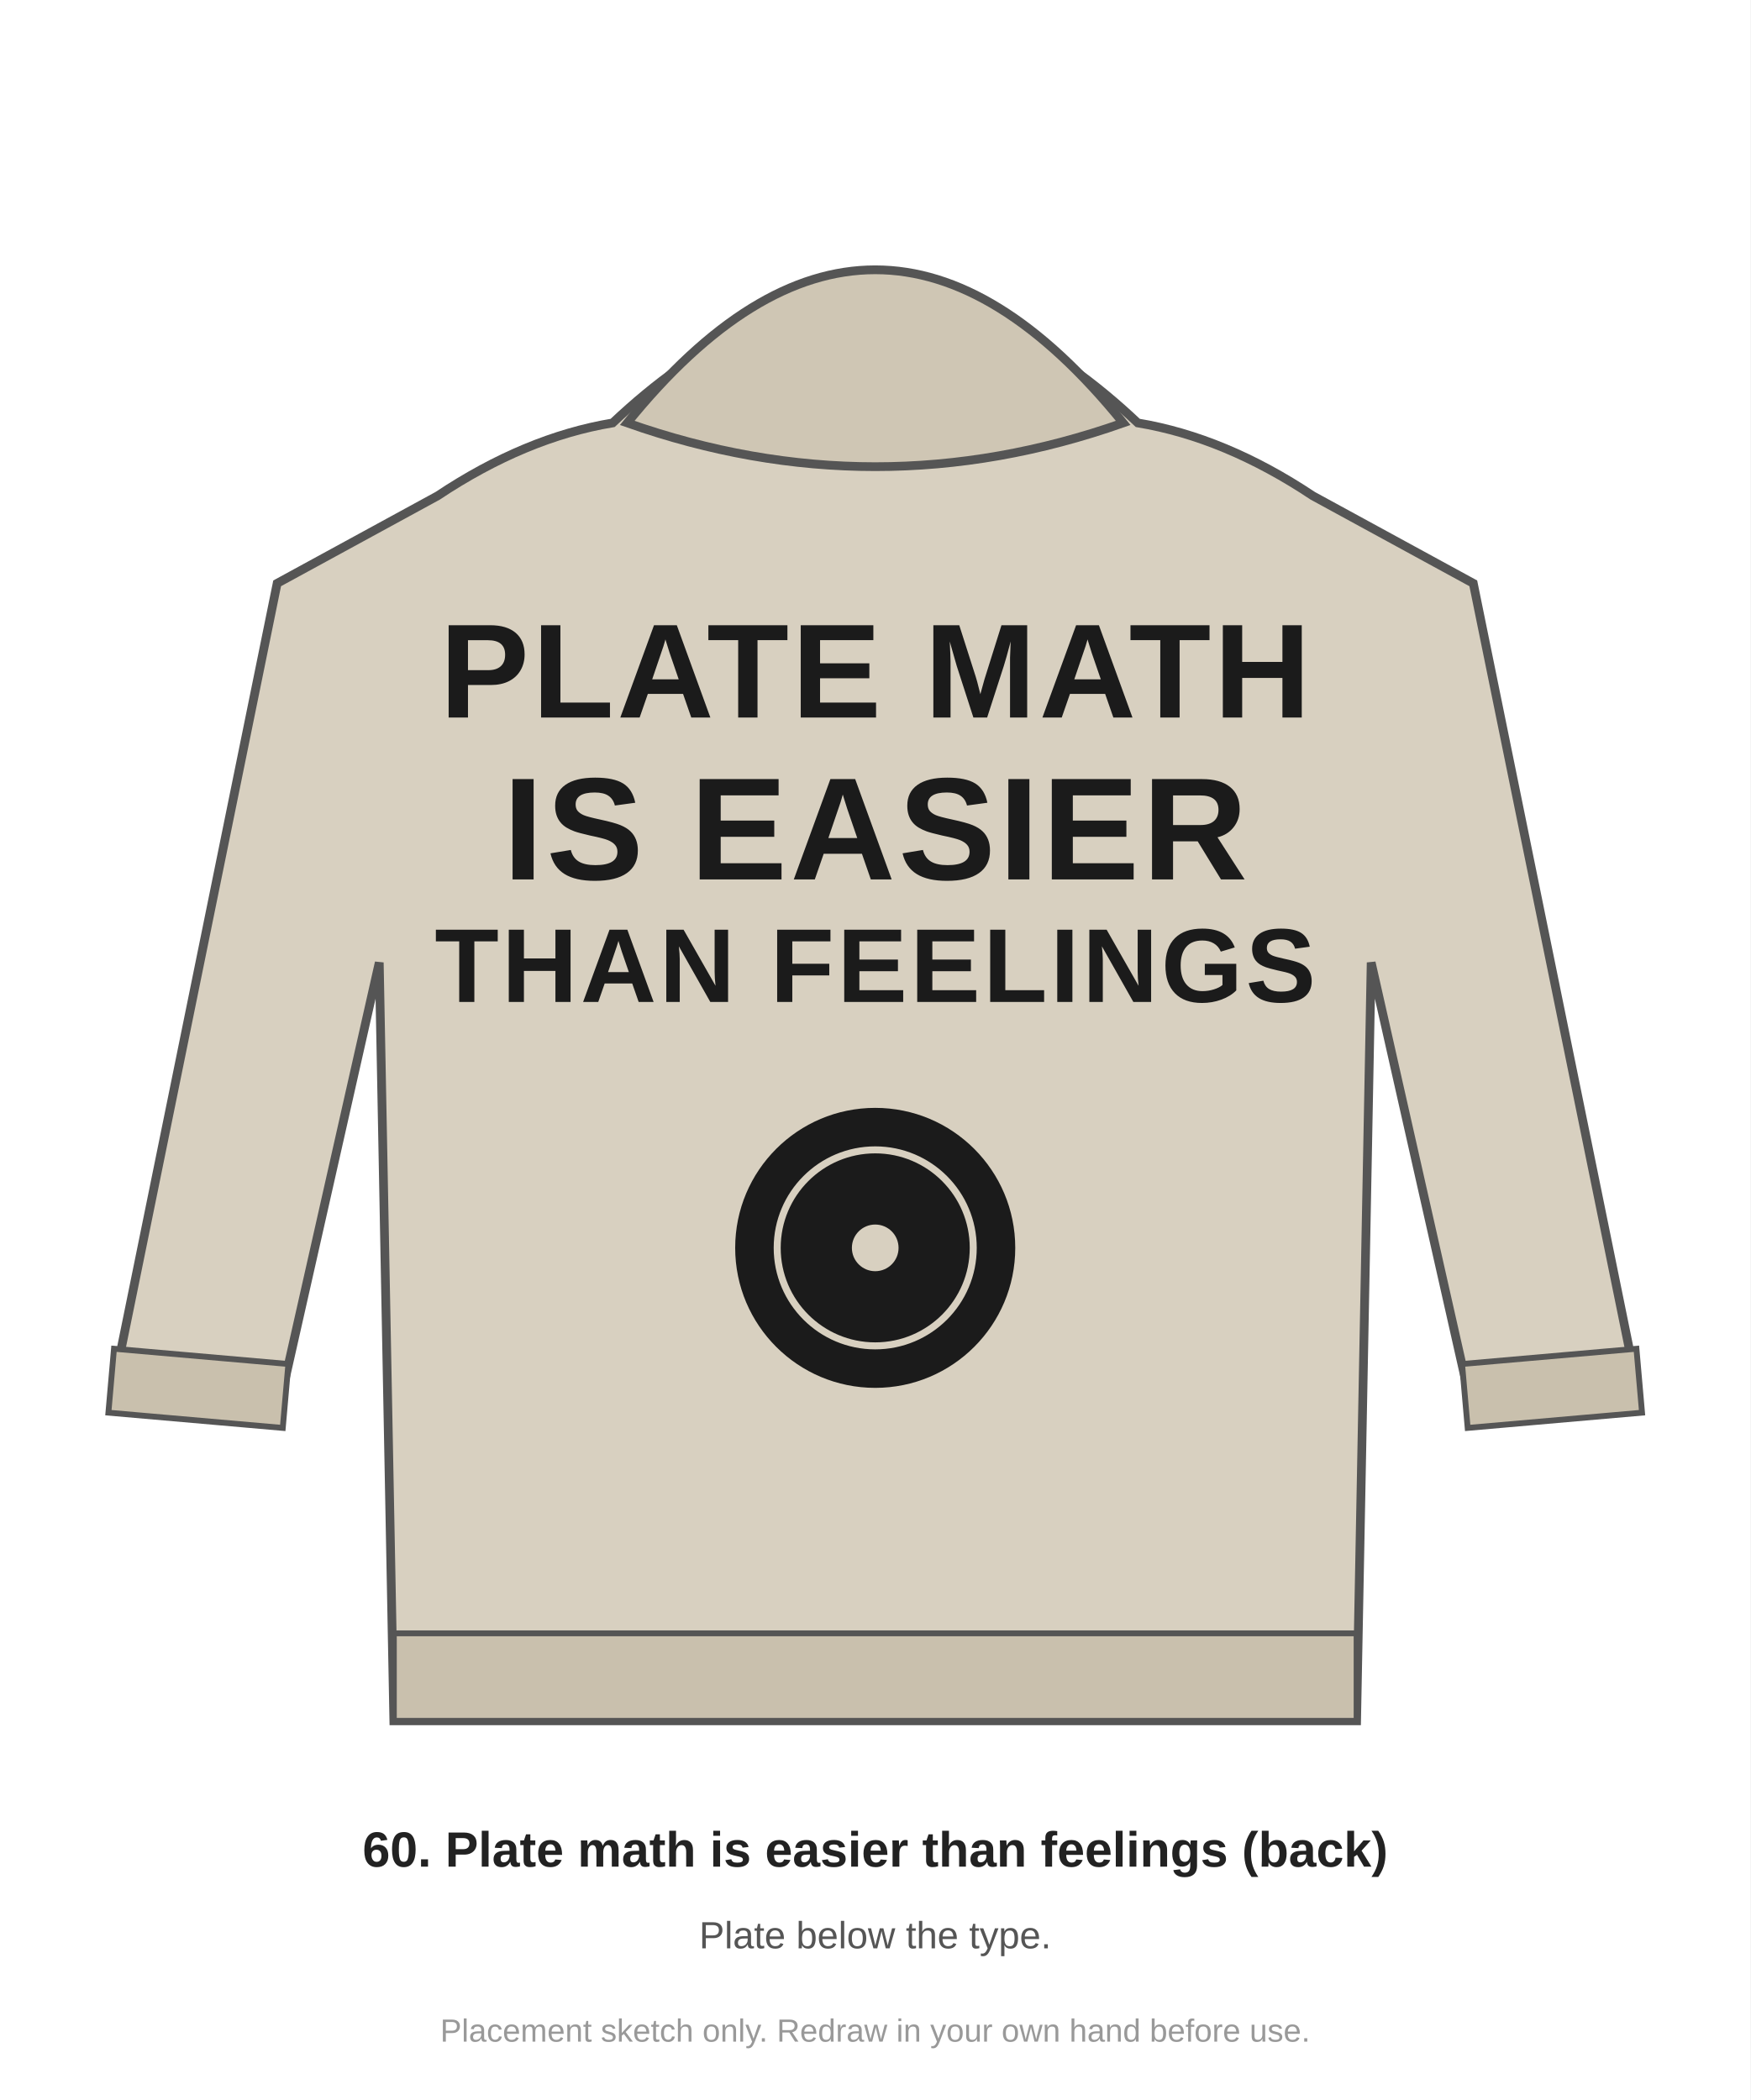
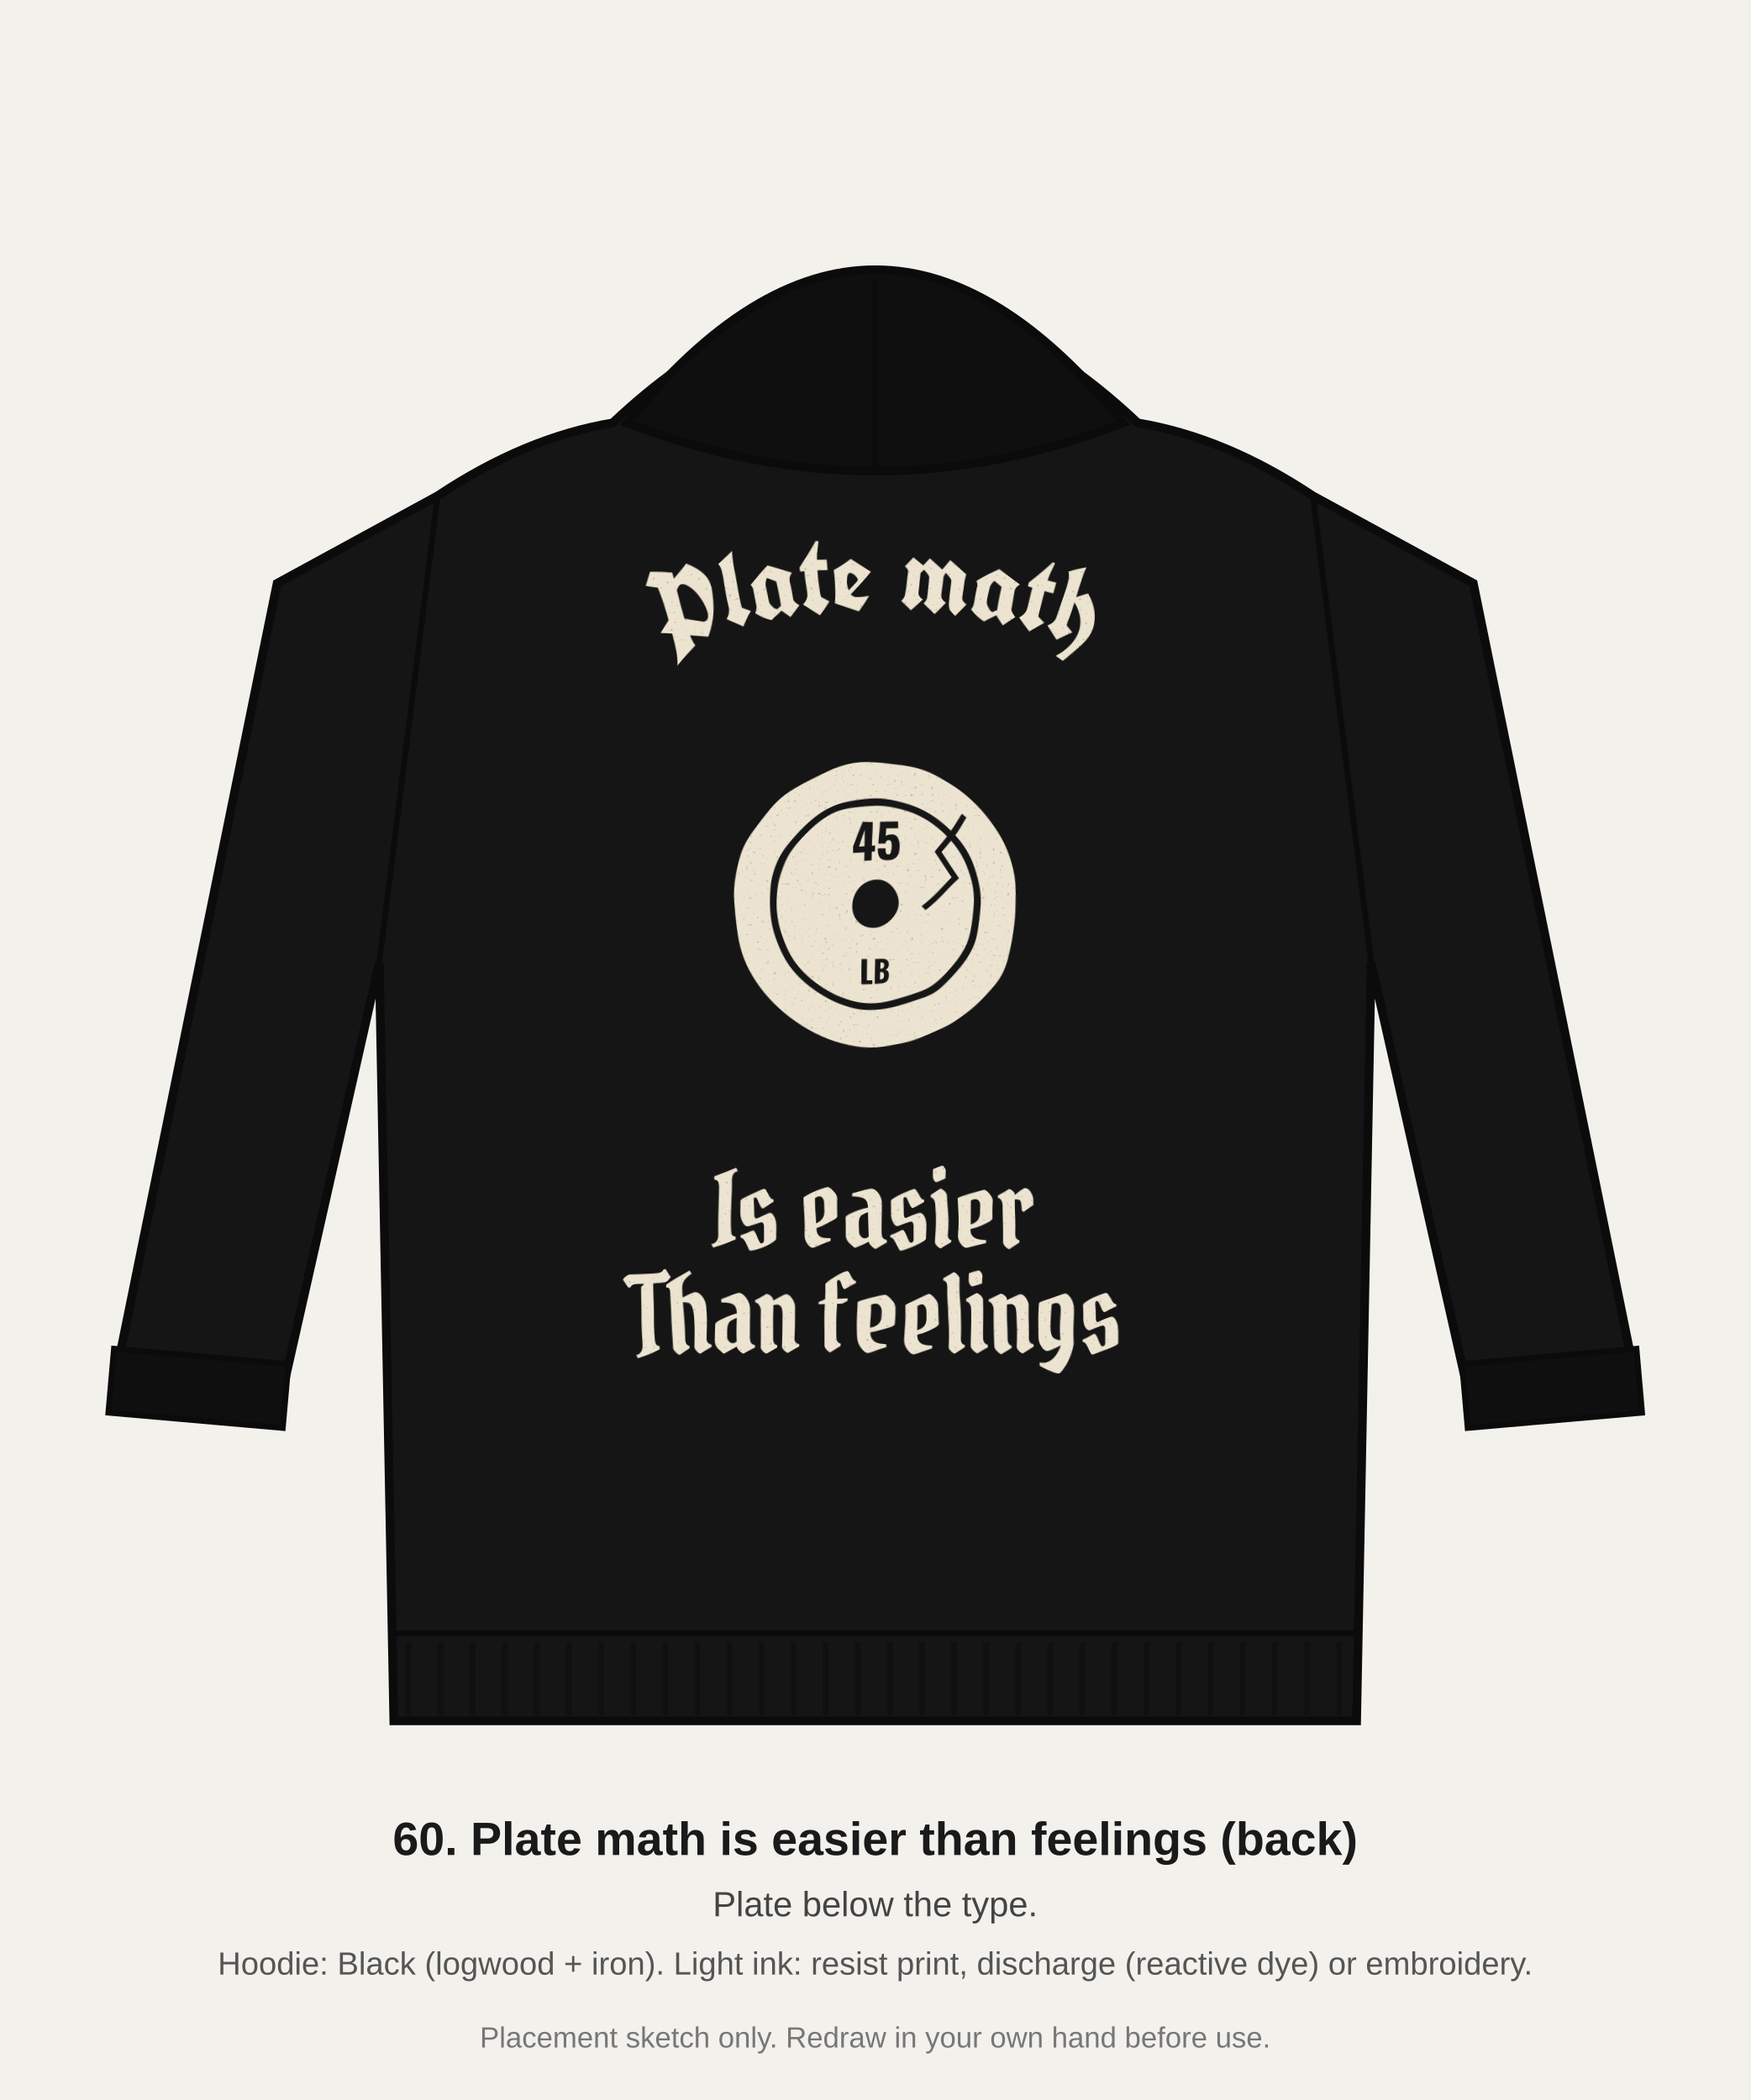
<svg xmlns="http://www.w3.org/2000/svg" viewBox="0 0 600 720" width="600" height="720" font-family="Arial, Helvetica, sans-serif">
-   <rect width="600" height="720" fill="#ffffff" />
-   <path d="M150 170 L95 200 L40 470 L95 485 L130 330 L135 590 L465 590 L470 330 L505 485 L560 470 L505 200 L450 170 Q420 150 390 145 Q300 60 210 145 Q180 150 150 170 Z" fill="#d8d0c0" stroke="#555" stroke-width="3" />
-   <path d="M215 145 Q300 40 385 145 Q300 175 215 145 Z" fill="#cfc6b4" stroke="#555" stroke-width="3" />
-   <rect x="38" y="465" width="60" height="22" fill="#c9c0ad" stroke="#555" stroke-width="2" transform="rotate(5 68 476)" />
-   <rect x="502" y="465" width="60" height="22" fill="#c9c0ad" stroke="#555" stroke-width="2" transform="rotate(-5 532 476)" />
-   <rect x="135" y="560" width="330" height="30" fill="#c9c0ad" stroke="#555" stroke-width="2" />
-   <text x="300" y="246" text-anchor="middle" font-size="46" font-weight="900" fill="#1b1b1b" letter-spacing="1">PLATE MATH</text>
-   <text x="300" y="301.52" text-anchor="middle" font-size="50" font-weight="900" fill="#1b1b1b" letter-spacing="1">IS EASIER</text>
-   <text x="300" y="343.52" text-anchor="middle" font-size="36" font-weight="900" fill="#1b1b1b" letter-spacing="1">THAN FEELINGS</text>
-   <circle cx="300" cy="427.84" r="48.0" fill="#1b1b1b" />
-   <circle cx="300" cy="427.84" r="33.6" fill="none" stroke="#d8d0c0" stroke-width="2.4" />
-   <circle cx="300" cy="427.84" r="8.0" fill="#d8d0c0" />
-   <text x="300" y="640" text-anchor="middle" font-size="17" font-weight="bold" fill="#222">60. Plate math is easier than feelings (back)</text>
-   <text x="300" y="668" text-anchor="middle" font-size="13" fill="#555">Plate below the type.</text>
-   <text x="300" y="700" text-anchor="middle" font-size="11" fill="#999">Placement sketch only. Redraw in your own hand before use.</text>
+   <defs>
+     <filter id="grunge" x="-5%" y="-5%" width="110%" height="110%">
+       <feTurbulence type="fractalNoise" baseFrequency="0.85" numOctaves="2" seed="7" result="n" />
+       <feColorMatrix in="n" type="matrix" values="0 0 0 0 0  0 0 0 0 0  0 0 0 0 0  0 0 0 -1.1 1.75" result="m" />
+       <feTurbulence type="fractalNoise" baseFrequency="0.04" numOctaves="2" seed="3" result="w" />
+       <feDisplacementMap in="SourceGraphic" in2="w" scale="2.5" result="d" />
+       <feComposite in="d" in2="m" operator="in" />
+     </filter>
+   </defs>
+   <rect width="600" height="720" fill="#f3f1ec" />
+   <path d="M150 170 L95 200 L40 470 L95 485 L130 330 L135 590 L465 590 L470 330 L505 485 L560 470 L505 200 L450 170 Q420 150 390 145 Q300 60 210 145 Q180 150 150 170 Z" fill="#151515" stroke="#0b0b0b" stroke-width="3" />
+   <path d="M150 170 L130 330 M450 170 L470 330 M135 560 L465 560" stroke="#0b0b0b" stroke-width="2" fill="none" />
+   <g stroke="#101010" stroke-width="2">
+     <line x1="140" y1="563" x2="140" y2="588" />
+     <line x1="151" y1="563" x2="151" y2="588" />
+     <line x1="162" y1="563" x2="162" y2="588" />
+     <line x1="173" y1="563" x2="173" y2="588" />
+     <line x1="184" y1="563" x2="184" y2="588" />
+     <line x1="195" y1="563" x2="195" y2="588" />
+     <line x1="206" y1="563" x2="206" y2="588" />
+     <line x1="217" y1="563" x2="217" y2="588" />
+     <line x1="228" y1="563" x2="228" y2="588" />
+     <line x1="239" y1="563" x2="239" y2="588" />
+     <line x1="250" y1="563" x2="250" y2="588" />
+     <line x1="261" y1="563" x2="261" y2="588" />
+     <line x1="272" y1="563" x2="272" y2="588" />
+     <line x1="283" y1="563" x2="283" y2="588" />
+     <line x1="294" y1="563" x2="294" y2="588" />
+     <line x1="305" y1="563" x2="305" y2="588" />
+     <line x1="316" y1="563" x2="316" y2="588" />
+     <line x1="327" y1="563" x2="327" y2="588" />
+     <line x1="338" y1="563" x2="338" y2="588" />
+     <line x1="349" y1="563" x2="349" y2="588" />
+     <line x1="360" y1="563" x2="360" y2="588" />
+     <line x1="371" y1="563" x2="371" y2="588" />
+     <line x1="382" y1="563" x2="382" y2="588" />
+     <line x1="393" y1="563" x2="393" y2="588" />
+     <line x1="404" y1="563" x2="404" y2="588" />
+     <line x1="415" y1="563" x2="415" y2="588" />
+     <line x1="426" y1="563" x2="426" y2="588" />
+     <line x1="437" y1="563" x2="437" y2="588" />
+     <line x1="448" y1="563" x2="448" y2="588" />
+     <line x1="459" y1="563" x2="459" y2="588" />
+   </g>
+   <rect x="38" y="465" width="60" height="22" fill="#0f0f0f" stroke="#0b0b0b" stroke-width="2" transform="rotate(5 68 476)" />
+   <rect x="502" y="465" width="60" height="22" fill="#0f0f0f" stroke="#0b0b0b" stroke-width="2" transform="rotate(-5 532 476)" />
+   <path d="M215 145 Q300 40 385 145 Q300 178 215 145 Z" fill="#0f0f0f" stroke="#0b0b0b" stroke-width="3" />
+   <path d="M300 96 L300 160" stroke="#0b0b0b" stroke-width="2" />
+   <g filter="url(#grunge)">
+     <path d="M232.2 228.2Q232.3 224 230.7 217.5L226.8 217.4L229.3 212.8Q229.1 212 228.2 209.4Q227.4 206.9 225.4 201.4Q224.4 201.3 223.4 201.2Q222.4 201.1 221.4 200.9L223.1 196.3Q228.1 196.2 230.3 196.2Q230.4 196.7 230.6 197.3Q230.7 197.8 230.8 198.3L234.6 192.6Q241.7 195.1 243.6 201Q243.8 201.6 243.9 202.3Q245.4 209.3 242.4 217.9L236.4 217.7Q237.4 220.3 238.2 221.1Q236 223.6 232.2 228.2ZM240.9 212.8Q243 212.1 242 209Q241.1 206.3 239.1 203.8Q237.2 201.3 234.9 200.2Q234 199.8 233.3 200Q232.3 200.3 231.8 202.2Q233.2 207.8 234.5 212L240.8 212.8Q240.9 212.8 240.9 212.8ZM257.7 209.8Q255.5 213.8 254.9 214.9Q253.4 214.2 251.9 213.5Q250.4 212.9 249 212.2Q249.9 210.9 250 210Q250.2 209 250 208.3L247.7 197.9Q247.4 196.8 247 195.3Q246.5 193.8 245.6 192.8L250.5 188.5Q250.6 190.6 251 192.8Q251.4 195.1 252 197.3L254.3 207.4Q254.6 208.7 254.8 208.8Q255.1 208.9 257.7 209.8ZM257.5 200.8 263.4 194.2 271.6 196.5Q270.5 197.9 270.7 199.4L271.6 205.1Q271.7 205.7 272.4 206.3Q273.2 207 273.8 207.3L270.9 211.5L267.7 209.2Q266.9 210.2 266 211Q265.1 211.8 264.5 212.6Q261.7 212.1 259.1 210.5Q259.6 209.5 259.5 208L258.5 202.7Q258.5 202.7 258.5 202.6Q258.4 201.6 257.5 200.8ZM263.2 198.5Q262.5 200.1 262.7 201.3L263.4 205.6Q263.6 206.9 264.2 207.4Q264.7 207.9 265.1 208.3Q265.5 208.6 266.3 208.7L267.5 207.5L266.2 199.5ZM283.9 205.8 280.5 210.4Q279.1 209.6 277.7 208.7Q276.3 207.8 275 207Q276.7 205.1 276.5 203.2L275.9 196L274.4 196.1L274.2 194.7Q276.3 191.1 279.4 185.3L280.3 185.3Q280.1 187.3 279.9 188.6Q279.7 189.8 279.8 191.7L282.9 191.4L283.3 195.1L280.1 195.4L280.8 202.9Q281 204.2 281.2 204.4Q281.5 204.5 283.9 205.8ZM294.3 209.5 285.8 206.5Q286.2 203.8 286 201Q285.9 198.1 285.3 195L291.2 191.2L291.2 191.2L291.2 191.2L291.2 191.2L298.3 195.8L291.4 203.6Q292.2 204.4 293.1 204.5Q294 204.5 294.5 204.5Q295.1 204.5 295.9 204.4Q296.7 204.3 297.8 204.2Q296.9 205.6 296.1 206.9Q295.2 208.2 294.3 209.5ZM290.9 196Q289.9 196 290 198.8Q290 200.4 290.6 201.9Q290.6 202.1 290.7 202.2L293.4 199.1Q293.7 198.7 293.7 198.4Q293.7 198.1 293.3 197.6Q293 197.2 292.7 196.9Q291.5 195.9 290.9 196ZM316.8 194.2 319.1 191.8 323.3 195.6 326.2 192.5 331.4 197.1 330.7 199.2 329.9 204.8Q329.9 204.8 329.9 204.9Q329.8 205.7 330.3 206.3Q330.7 206.9 331.4 207.3L327.4 211.2Q326.3 210.1 325.6 209.2Q325 208.3 325.3 205.9Q325.3 205.7 325.3 205.5L326.1 199.1Q326.1 198.4 324.4 196.6L323.6 197.8L322.7 204Q322.7 204.1 322.7 204.2Q322.6 205 323.1 205.6Q323.5 206.2 324.2 206.6L320.3 210.5L316.8 207.1Q318 206 318.1 204.8L318.9 198.3Q318.9 197.6 317.1 195.7L315.9 196.8L315.1 203.3Q315 204.2 315.5 204.8Q316 205.5 316.6 205.8L312.7 209.7L309.3 206.4Q310.4 205.3 310.5 204.1L311.5 196.1Q311.5 195.3 310.3 194.3L313.3 191.3L316.8 194.2ZM334.9 199.4 342.7 195.3 349.6 200.4Q348 201.3 347.7 202.7L346.5 208.4Q346.3 209 346.8 209.9Q347.3 210.8 347.7 211.3L343.5 214.2L341.4 210.9Q340.3 211.5 339.2 211.9Q338.1 212.4 337.1 212.9Q334.8 211.5 332.9 209Q333.7 208.3 334.1 206.8L335.1 201.6Q335.2 201.5 335.2 201.4Q335.4 200.4 334.9 199.4ZM341 199.3Q339.7 200.6 339.5 201.7L338.6 205.9Q338.4 207.2 338.7 207.9Q339 208.5 339.3 209.1Q339.5 209.6 340.2 209.9L341.8 209.2L343.4 201.3ZM357.8 213.4 352.9 216.6Q351.9 215.3 350.9 214Q349.9 212.7 349 211.4Q351.2 210.3 351.8 208.4L353.8 201.4L352.3 201L352.6 199.7Q355.8 197 360.8 192.7L361.6 193.1Q360.7 194.8 360.1 195.9Q359.5 197 358.9 198.8L361.9 199.6L360.9 203.3L357.9 202.5L355.9 209.7Q355.6 210.9 355.7 211.2Q355.9 211.4 357.8 213.4ZM367.7 217Q363.8 219.2 362.6 219.8Q361.7 218.4 360.8 217.1Q359.9 215.7 359 214.4Q360.5 213.8 361.1 213.1Q361.8 212.3 362 211.6L365.6 201.6Q365.9 200.5 366.4 199Q366.8 197.4 366.5 196.2L373 195.1Q371.9 196.9 371.1 199Q370.2 201.2 369.5 203.4L369 204.9L373 203.5Q376.2 209.5 374.3 215.1Q372.1 221.4 364.8 227.1L362.5 225.5Q367.7 222.7 369.5 217.4Q371.4 211.8 368.4 206.6L366.1 213.1Q365.7 214.4 365.8 214.6Q366 214.8 367.7 217Z" fill="#ece4d0" />
+     <circle cx="300.0" cy="310.0" r="48.6" fill="#ece4d0" />
+     <circle cx="300.0" cy="310.0" r="35.0" fill="none" stroke="#151515" stroke-width="2.3" />
+     <circle cx="300.0" cy="310.0" r="8.4" fill="#151515" />
+     <path d="M295.9 294.8V291.8H291.8V289.7L295.3 281.3H298.6V289.7H299.8V291.8H298.6V294.8ZM293.9 289.7H295.9V284ZM304.4 295.1Q302.9 295.1 302.1 294.5Q301.4 294 301.1 293Q300.8 292.1 300.8 290.8H303.5Q303.5 291.6 303.6 292.1Q303.7 292.6 303.9 292.8Q304.2 293 304.6 293Q305 293 305.2 292.6Q305.4 292.3 305.4 291.7Q305.5 291 305.5 290.2Q305.5 289.5 305.4 289Q305.3 288.4 305.1 288.1Q304.9 287.8 304.4 287.8Q304 287.8 303.7 288.1Q303.5 288.4 303.3 289.1H300.9L301.2 281.3H307.5V283.6H303.4L303.3 286.4Q303.4 286.2 303.9 286Q304.4 285.8 304.9 285.8Q305.9 285.6 306.7 286.1Q307.4 286.6 307.7 287.6Q308.1 288.6 308.1 290.1Q308.1 291.2 308 292.1Q307.8 293 307.4 293.7Q307 294.3 306.3 294.7Q305.6 295.1 304.4 295.1Z" fill="#151515" />
+     <path d="M295.2 337.4V328.7H297.1V336.1H299V337.4ZM299.9 337.4V328.7H302.1Q302.7 328.7 303.2 328.8Q303.7 328.9 304 329.2Q304.4 329.4 304.6 329.8Q304.9 330.3 304.9 331Q304.9 331.5 304.7 331.9Q304.5 332.2 304.3 332.4Q304 332.7 303.6 332.7Q304.1 332.8 304.4 333.1Q304.8 333.3 304.9 333.8Q305.1 334.2 305.1 334.8Q305.1 335.5 304.9 336Q304.8 336.4 304.4 336.8Q304.1 337.1 303.6 337.2Q303.1 337.4 302.5 337.4ZM301.8 336H302.2Q302.8 336 303 335.7Q303.3 335.4 303.3 334.8Q303.3 334.3 303.2 334Q303.1 333.7 302.8 333.6Q302.6 333.4 302.2 333.4H301.8ZM301.8 332.2H302.1Q302.6 332.2 302.8 332.1Q303 331.9 303.1 331.7Q303.2 331.4 303.2 331.1Q303.2 330.7 303.1 330.5Q302.9 330.3 302.7 330.1Q302.5 330 302.1 330H301.8Z" fill="#151515" />
+     <polyline points="330.4,279.6 321.3,291.8 327.4,300.9 316.7,311.5" fill="none" stroke="#151515" stroke-width="1.9" />
+     <path d="M246.4 423.5V407Q246.4 405.7 246.1 405.1Q245.8 404.5 244.9 404.5V403.4L252.3 400.3L252.8 401.5Q252 401.5 251.3 402.4Q250.7 403.3 250.7 405.1V422.1Q250.7 423 251 423.5Q251.3 423.9 252.1 423.9V424.9Q244.8 428.1 244.8 428.1L244.2 426.9Q244.5 426.9 244.9 426.7Q245.3 426.4 245.6 426.1Q246.4 425.2 246.4 423.5ZM255.9 420.2Q255 420.2 254.4 418.8Q253.7 417.5 253.7 415.5V411.6Q253.7 410.9 257.5 409.2Q261.3 407.6 261.9 407.6Q262.2 407.6 262.5 407.9Q262.7 408.3 262.8 408.5Q263 408.8 263.3 409.3Q263.6 409.9 263.8 410.3Q264.3 411.1 265 411.1V411.8Q264.4 412.1 263.5 412.6Q261.2 413.9 261 413.9Q260.5 413.9 259.8 412.1Q259.2 410.3 258.7 410.3Q258.1 410.3 258.1 411.4V415.8Q258.1 417.3 258.7 417.3Q258.9 417.3 260.9 416.3Q263 415.4 263.5 415.4Q264.3 415.4 265 416.8Q265.7 418.2 265.7 420.3V424.4Q265.7 425.1 261.5 426.8Q257.4 428.4 256.8 428.4Q256.5 428.4 256.3 428Q256.1 427.5 255.7 426.6Q255.3 425.7 254.9 425Q254.4 424.2 253.7 424.2V423.4Q254.2 423.2 255.2 422.7Q257.5 421.4 257.7 421.4Q258.2 421.4 259 423.5Q259.8 425.7 260.3 425.7Q260.7 425.7 261 425.4Q261.3 425.1 261.3 424.6V420.1Q261.3 418.5 260.4 418.5Q260.1 418.5 258.2 419.3Q256.2 420.2 255.9 420.2ZM284.5 407.6Q284.7 407.6 285.4 408.1Q286.1 408.7 286.9 409.7Q287.6 410.7 287.6 411.6V417.6Q287.6 418.3 285.7 419.2Q283.8 420.2 282 420.8Q280.2 421.3 280.1 421.3Q280.1 424.1 282.5 424.8Q283.7 425.1 285.3 425.1V426.1Q279.4 428.1 279 428.1Q277.9 428.1 276.8 426.5Q275.7 425 275.7 423V410.9Q275.7 410.6 279.8 409.1Q283.9 407.6 284.5 407.6ZM280 411.4V419.7Q283.3 418.8 283.3 415.8V413.3Q283.3 412.3 282.8 411.6Q282.3 410.9 281.6 410.9Q280.9 410.9 280 411.4ZM302.2 412.3V422.5Q302.2 423.8 302.6 424.4Q303 424.9 303.9 425.1V425.9L300 428.1Q299.2 427.8 298.5 427Q297.8 426.3 297.8 425.7L293.3 428.1Q293.2 428 293 427.9Q292.8 427.8 292.3 427.3Q291.8 426.9 291.4 426.5Q290.3 425.3 290.3 423.8V417.9Q290.3 417.3 292.2 416.4Q294 415.5 295.9 414.9L297.8 414.3Q297.8 412.2 296.7 411.4Q295.6 410.6 292.5 410.6V409.5Q298.1 407.6 298.8 407.6Q300 407.6 301.1 409.1Q302.2 410.7 302.2 412.3ZM297.8 424V415.9Q296.9 416.2 296.5 416.5Q296 416.7 295.5 417.1Q294.6 418 294.6 420.1V422.5Q294.6 423.4 295.2 424Q295.7 424.6 296.4 424.6Q297.1 424.6 297.8 424ZM307.4 420.2Q306.5 420.2 305.9 418.8Q305.2 417.5 305.2 415.5V411.6Q305.2 410.9 309 409.2Q312.8 407.6 313.4 407.6Q313.7 407.6 313.9 407.9Q314.2 408.3 314.3 408.5Q314.5 408.8 314.8 409.3Q315.1 409.9 315.3 410.3Q315.8 411.1 316.5 411.1V411.8Q315.9 412.1 315 412.6Q312.7 413.9 312.5 413.9Q312 413.9 311.3 412.1Q310.7 410.3 310.2 410.3Q309.5 410.3 309.5 411.4V415.8Q309.5 417.3 310.2 417.3Q310.3 417.3 312.4 416.3Q314.5 415.4 314.9 415.4Q315.8 415.4 316.5 416.8Q317.1 418.2 317.1 420.3V424.4Q317.1 425.1 313 426.8Q308.9 428.4 308.3 428.4Q308 428.4 307.8 428Q307.6 427.5 307.1 426.6Q306.7 425.7 306.3 425Q305.9 424.2 305.1 424.2V423.4Q305.7 423.2 306.7 422.7Q309 421.4 309.1 421.4Q309.7 421.4 310.5 423.5Q311.3 425.7 311.8 425.7Q312.2 425.7 312.5 425.4Q312.8 425.1 312.8 424.6V420.1Q312.8 418.5 311.9 418.5Q311.6 418.5 309.6 419.3Q307.7 420.2 307.4 420.2ZM324.7 410V422.8Q324.7 424.9 326.1 425.2V426L322.5 428.1Q321.7 427.8 321 427Q320.3 426.3 320.3 425.6V412.9Q320.3 410.7 318.9 410.4V409.6L322.5 407.6Q323.3 407.9 324 408.6Q324.7 409.4 324.7 410ZM319.8 403.1V400.9Q319.8 400.8 321.3 400.2Q322.8 399.6 323 399.6Q323.3 399.6 323.7 400.3Q324.2 400.9 324.2 401.5V404.1Q324.2 404.2 322.7 404.8Q321.3 405.4 321 405.4Q320.6 405.4 320.2 404.7Q319.8 404.1 319.8 403.1ZM337.1 407.6Q337.3 407.6 338 408.1Q338.7 408.7 339.4 409.7Q340.1 410.7 340.1 411.6V417.6Q340.1 418.3 338.2 419.2Q336.3 420.2 334.5 420.8Q332.8 421.3 332.6 421.3Q332.6 424.1 335 424.8Q336.2 425.1 337.9 425.1V426.1Q332 428.1 331.6 428.1Q330.5 428.1 329.4 426.5Q328.3 425 328.3 423V410.9Q328.3 410.6 332.4 409.1Q336.5 407.6 337.1 407.6ZM332.6 411.4V419.7Q335.8 418.8 335.8 415.8V413.3Q335.8 412.3 335.4 411.6Q334.9 410.9 334.2 410.9Q333.4 410.9 332.6 411.4ZM341.8 409.7 345.8 407.6Q346 407.6 346.4 407.8Q346.7 407.9 347.3 408.5Q347.9 409 347.9 409.8Q348.1 409.7 349.6 408.6Q351.1 407.6 351.6 407.6Q352.7 407.6 353.7 409.1Q354.7 410.6 354.7 411.8V413.6L351 415.7L350.4 415.2Q350.4 412.2 349.8 411.7Q349.2 411.3 347.9 411.3V422.8Q347.9 424.9 349.4 425.2V426L345.7 428.1Q344.9 427.8 344.2 427Q343.6 426.3 343.6 425.6V413.7Q343.6 412.1 343 411.3Q342.4 410.5 341.8 410.5Z" fill="#ece4d0" />
+     <path d="M219.8 460.4V441.3L220.9 440.2H218.6Q216.4 440.2 216.1 441.4H215.3L213.3 438.5Q213.7 437.8 214.4 437.3Q215.1 436.7 215.7 436.7H225.2Q227.4 436.7 227.7 435.5H228.5L230.6 438.5Q230.1 439.2 229.5 439.7Q228.8 440.2 228.1 440.2H224.1V458.5Q224.1 459.9 224.4 460.4Q224.7 461 225.6 461V462.1L218.2 465.2L217.6 464.1Q218.4 464.1 219.1 463.1Q219.8 462.2 219.8 460.4ZM230.3 461.6V443.8Q230.3 442.8 230 442.4Q229.7 442 228.9 442V441Q233.6 438.6 237.2 436.4L237.8 437.5Q237.4 437.7 236.8 438.2Q236.2 438.8 235.7 439.3Q234.6 440.7 234.6 442.4V445.5Q238.3 443.6 239 443.6Q240.1 443.6 241.2 445Q242.2 446.4 242.2 448.2V458.8Q242.2 460.7 244 461.1V461.9L240 464.1Q239.2 463.8 238.6 463Q237.9 462.3 237.9 461.6V451.2Q237.9 447.7 236.6 447.2Q236 447 234.6 447V458.8Q234.6 460.9 236.1 461.2V462L232.5 464.1Q231.7 463.8 231 463Q230.3 462.3 230.3 461.6ZM257 448.3V458.5Q257 459.8 257.4 460.4Q257.8 460.9 258.7 461.1V461.9L254.8 464.1Q254 463.8 253.3 463Q252.6 462.3 252.6 461.7L248.1 464.1Q248 464 247.8 463.9Q247.6 463.8 247.1 463.3Q246.6 462.9 246.2 462.5Q245.1 461.3 245.1 459.8V453.9Q245.1 453.3 247 452.4Q248.8 451.5 250.7 450.9L252.6 450.3Q252.6 448.2 251.5 447.4Q250.4 446.6 247.3 446.6V445.5Q252.9 443.6 253.6 443.6Q254.8 443.6 255.9 445.1Q257 446.7 257 448.3ZM252.6 460V451.9Q251.7 452.2 251.3 452.5Q250.8 452.7 250.3 453.1Q249.4 454 249.4 456.1V458.5Q249.4 459.4 250 460Q250.5 460.6 251.2 460.6Q251.9 460.6 252.6 460ZM260.6 461.6V449.4Q260.6 448.2 260.1 447.4Q259.6 446.5 258.8 446.5V445.7Q259.1 445.7 262.7 443.5Q263 443.6 263.3 443.7Q263.7 443.8 264.3 444.4Q264.9 445 264.9 445.8Q265.1 445.6 266.1 445.1Q268.8 443.6 269.3 443.6Q270.4 443.6 271.4 445.1Q272.4 446.6 272.4 447.8V458.8Q272.4 460.7 274.2 461.1V461.9L270.3 464.1Q269.5 463.8 268.8 463Q268.1 462.3 268.1 461.6V451.2Q268.1 449.2 267.7 448.1Q267.2 447.1 266.1 447.1L264.9 447.3V458.8Q264.9 460.9 266.4 461.2V462L262.7 464.1Q261.9 463.8 261.2 463Q260.6 462.3 260.6 461.6ZM282.9 440.4Q282.9 439.7 286.6 438.1Q290.2 436.4 291 436.4Q291.3 436.4 291.5 436.7Q291.7 436.9 291.8 437.2L292.1 437.8Q292.3 438.3 292.6 438.7Q293.1 439.6 293.8 439.6V440.3Q293.2 440.6 292.2 441.1Q290 442.3 289.8 442.3Q289.3 442.3 288.8 440.8Q288.4 439.2 287.8 439.2Q287.2 439.2 287.2 440.2V445.5H290.9V446.4L289.1 447.3H287.2V458.8Q287.2 460.9 288.7 461.2V462L285 464.1Q284.2 463.8 283.6 463Q282.9 462.3 282.9 461.6V447.3H280.7V446.5L282.9 445.5ZM303.2 443.6Q303.4 443.6 304.1 444.1Q304.8 444.7 305.6 445.7Q306.3 446.7 306.3 447.6V453.6Q306.3 454.3 304.4 455.2Q302.5 456.2 300.7 456.8Q298.9 457.3 298.8 457.3Q298.8 460.1 301.2 460.8Q302.4 461.1 304 461.1V462.1Q298.1 464.1 297.7 464.1Q296.6 464.1 295.5 462.5Q294.4 461 294.4 459V446.9Q294.4 446.6 298.5 445.1Q302.6 443.6 303.2 443.6ZM298.7 447.4V455.7Q302 454.8 302 451.8V449.3Q302 448.3 301.5 447.6Q301 446.9 300.3 446.9Q299.6 446.9 298.7 447.4ZM318.5 443.6Q318.7 443.6 319.4 444.1Q320.1 444.7 320.9 445.7Q321.6 446.7 321.6 447.6V453.6Q321.6 454.3 319.7 455.2Q317.8 456.2 316 456.8Q314.2 457.3 314.1 457.3Q314.1 460.1 316.5 460.8Q317.7 461.1 319.3 461.1V462.1Q313.4 464.1 313 464.1Q311.9 464.1 310.8 462.5Q309.7 461 309.7 459V446.9Q309.7 446.6 313.8 445.1Q317.9 443.6 318.5 443.6ZM314 447.4V455.7Q317.3 454.8 317.3 451.8V449.3Q317.3 448.3 316.8 447.6Q316.3 446.9 315.6 446.9Q314.9 446.9 314 447.4ZM329.3 438.8V458.8Q329.3 460.9 330.8 461.2V462L327.2 464.1Q326.4 463.8 325.7 463Q325 462.3 325 461.6V441.7Q325 439.5 323.5 439.2V438.4L327.2 436.4Q328 436.7 328.6 437.5Q329.3 438.2 329.3 438.8ZM337.2 446V458.8Q337.2 460.9 338.7 461.2V462L335.1 464.1Q334.3 463.8 333.6 463Q332.9 462.3 332.9 461.6V448.9Q332.9 446.7 331.4 446.4V445.6L335.1 443.6Q335.9 443.9 336.6 444.6Q337.2 445.4 337.2 446ZM332.4 439.1V436.9Q332.4 436.8 333.9 436.2Q335.4 435.6 335.6 435.6Q335.8 435.6 336.3 436.3Q336.7 436.9 336.7 437.5V440.1Q336.7 440.2 335.3 440.8Q333.9 441.4 333.5 441.4Q333.2 441.4 332.8 440.7Q332.4 440.1 332.4 439.1ZM340.8 461.6V449.4Q340.8 448.2 340.3 447.4Q339.8 446.5 339.1 446.5V445.7Q339.3 445.7 343 443.5Q343.3 443.6 343.6 443.7Q344 443.8 344.6 444.4Q345.2 445 345.2 445.8Q345.4 445.6 346.4 445.1Q349.1 443.6 349.6 443.6Q350.7 443.6 351.7 445.1Q352.7 446.6 352.7 447.8V458.8Q352.7 460.7 354.5 461.1V461.9L350.6 464.1Q349.8 463.8 349.1 463Q348.4 462.3 348.4 461.6V451.2Q348.4 449.2 348 448.1Q347.5 447.1 346.4 447.1L345.2 447.3V458.8Q345.2 460.9 346.6 461.2V462L343 464.1Q342.2 463.8 341.5 463Q340.8 462.3 340.8 461.6ZM368.2 448.8V460.3Q368.2 461.6 367 464.2Q365.8 466.7 364.4 468.6Q363.1 470.6 362.6 470.6Q361.7 470.6 360.1 470Q358.6 469.5 357.5 468.9L356.5 468.4V467.3H357.7Q359.1 467.3 360.9 465.7Q362.7 464.1 363.9 461.5Q359.9 463.4 359.2 463.4Q358.1 463.4 357.2 461.9Q356.3 460.5 356.3 458.8V446.9Q356.3 446.5 360.3 445.1Q364.3 443.6 365.2 443.6Q366.1 443.6 367.2 445.2Q368.2 446.8 368.2 448.8ZM363.9 450Q363.9 446.9 362.3 446.9Q361.4 446.9 360.7 447.4V455.7Q360.7 458.2 361.5 459.1Q362.3 459.9 363.9 459.9ZM373.5 456.2Q372.6 456.2 371.9 454.8Q371.3 453.5 371.3 451.5V447.6Q371.3 446.9 375.1 445.2Q378.9 443.6 379.4 443.6Q379.8 443.6 380 443.9Q380.3 444.3 380.4 444.5Q380.6 444.8 380.9 445.3Q381.2 445.9 381.4 446.3Q381.8 447.1 382.6 447.1V447.8Q382 448.1 381.1 448.6Q378.8 449.9 378.6 449.9Q378 449.9 377.4 448.1Q376.8 446.3 376.3 446.3Q375.6 446.3 375.6 447.4V451.8Q375.6 453.3 376.3 453.3Q376.4 453.3 378.5 452.3Q380.6 451.4 381 451.4Q381.9 451.4 382.5 452.8Q383.2 454.2 383.2 456.3V460.4Q383.2 461.1 379.1 462.8Q375 464.4 374.4 464.4Q374.1 464.4 373.9 464Q373.6 463.5 373.2 462.6Q372.8 461.7 372.4 461Q371.9 460.2 371.2 460.2V459.4Q371.8 459.2 372.8 458.7Q375 457.4 375.2 457.4Q375.8 457.4 376.6 459.5Q377.4 461.7 377.9 461.7Q378.2 461.7 378.6 461.4Q378.9 461.1 378.9 460.6V456.1Q378.9 454.5 378 454.5Q377.7 454.5 375.7 455.3Q373.7 456.2 373.5 456.2Z" fill="#ece4d0" />
+   </g>
+   <text x="300" y="636" text-anchor="middle" font-size="16" font-weight="bold" fill="#1a1a1a">60. Plate math is easier than feelings (back)</text>
+   <text x="300" y="657" text-anchor="middle" font-size="12" fill="#444">Plate below the type.</text>
+   <text x="300" y="677" text-anchor="middle" font-size="11" fill="#555">Hoodie: Black (logwood + iron). Light ink: resist print, discharge (reactive dye) or embroidery.</text>
+   <text x="300" y="702" text-anchor="middle" font-size="10" fill="#777">Placement sketch only. Redraw in your own hand before use.</text>
</svg>
